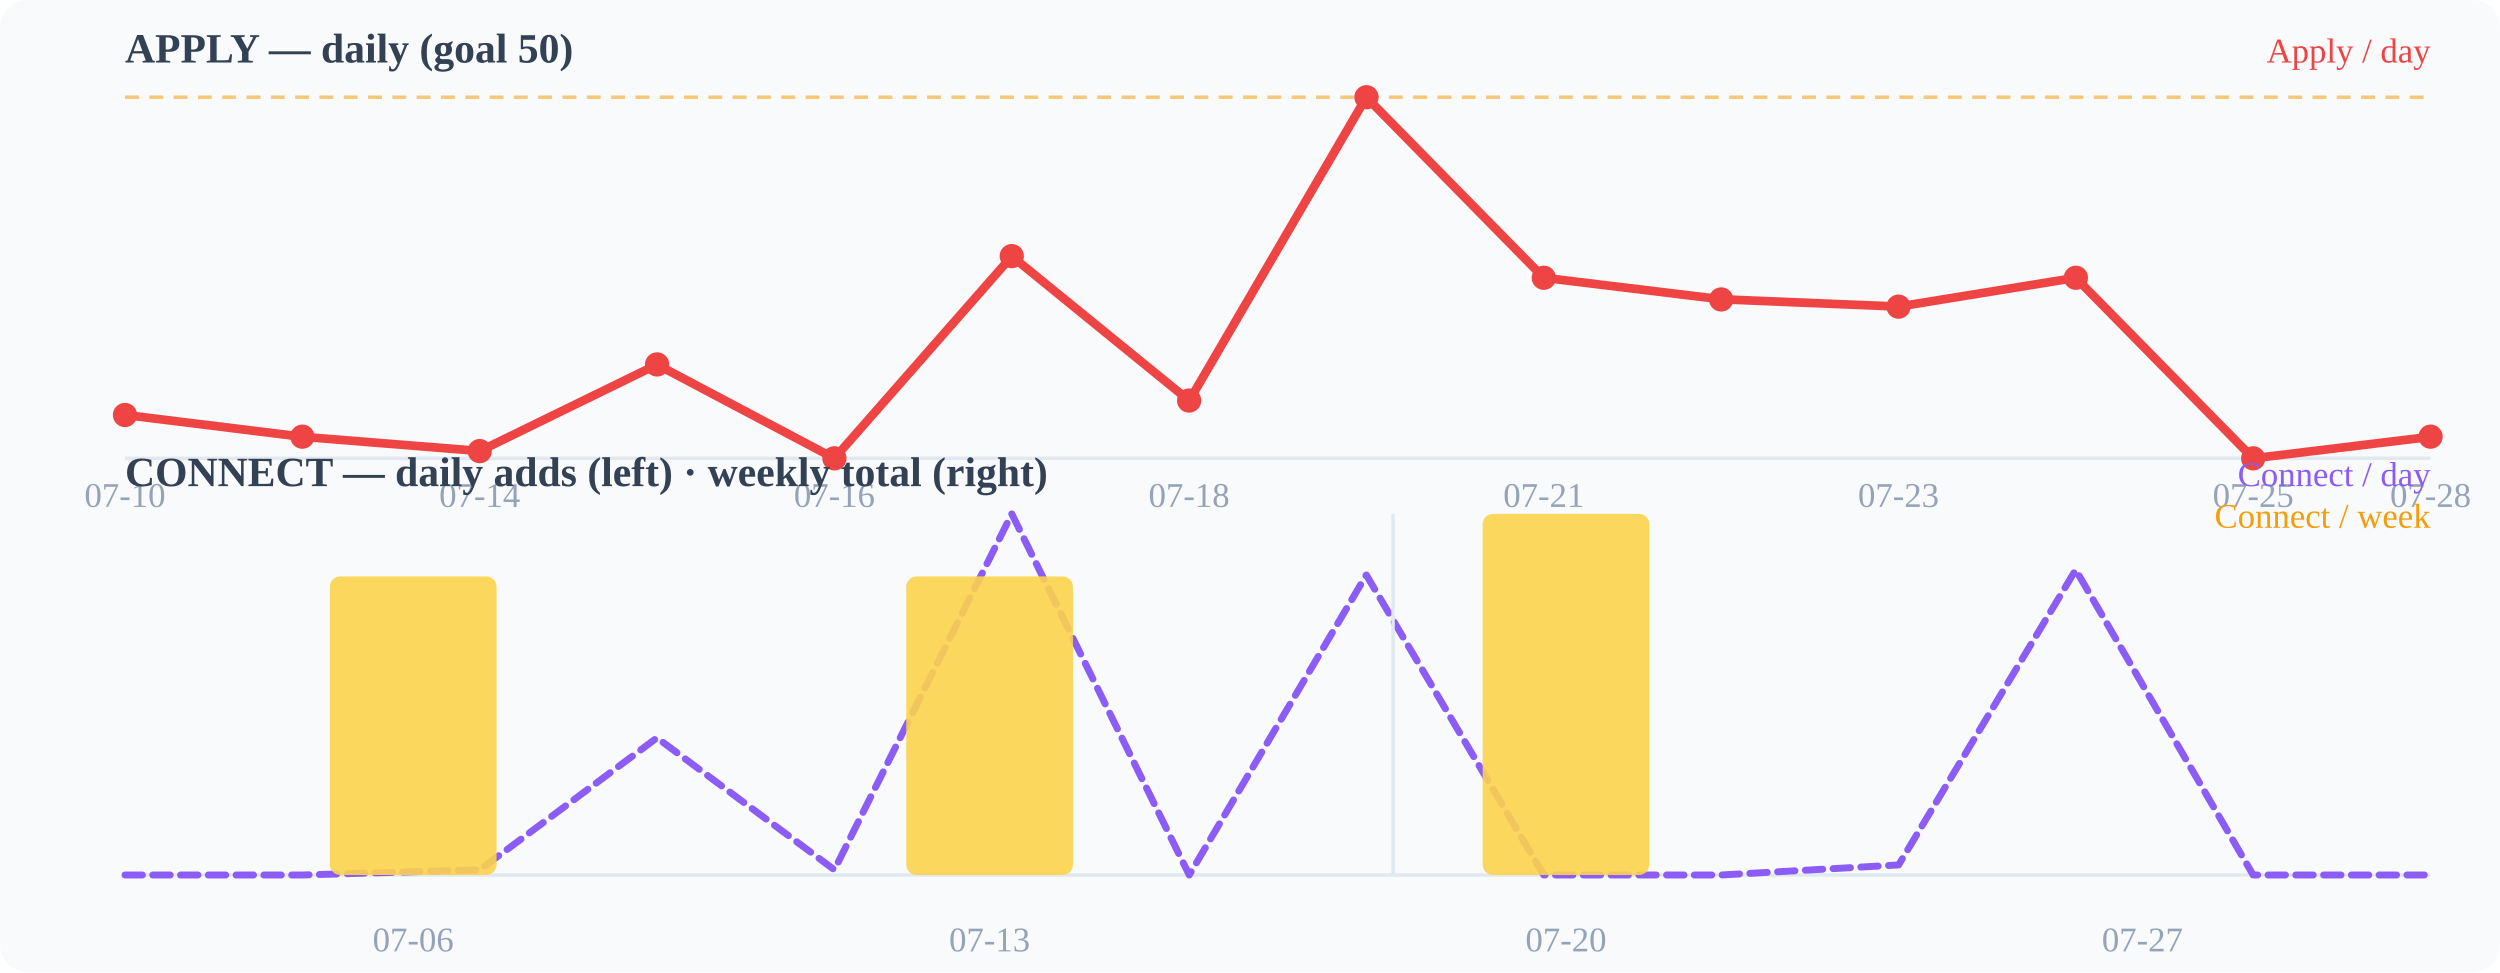
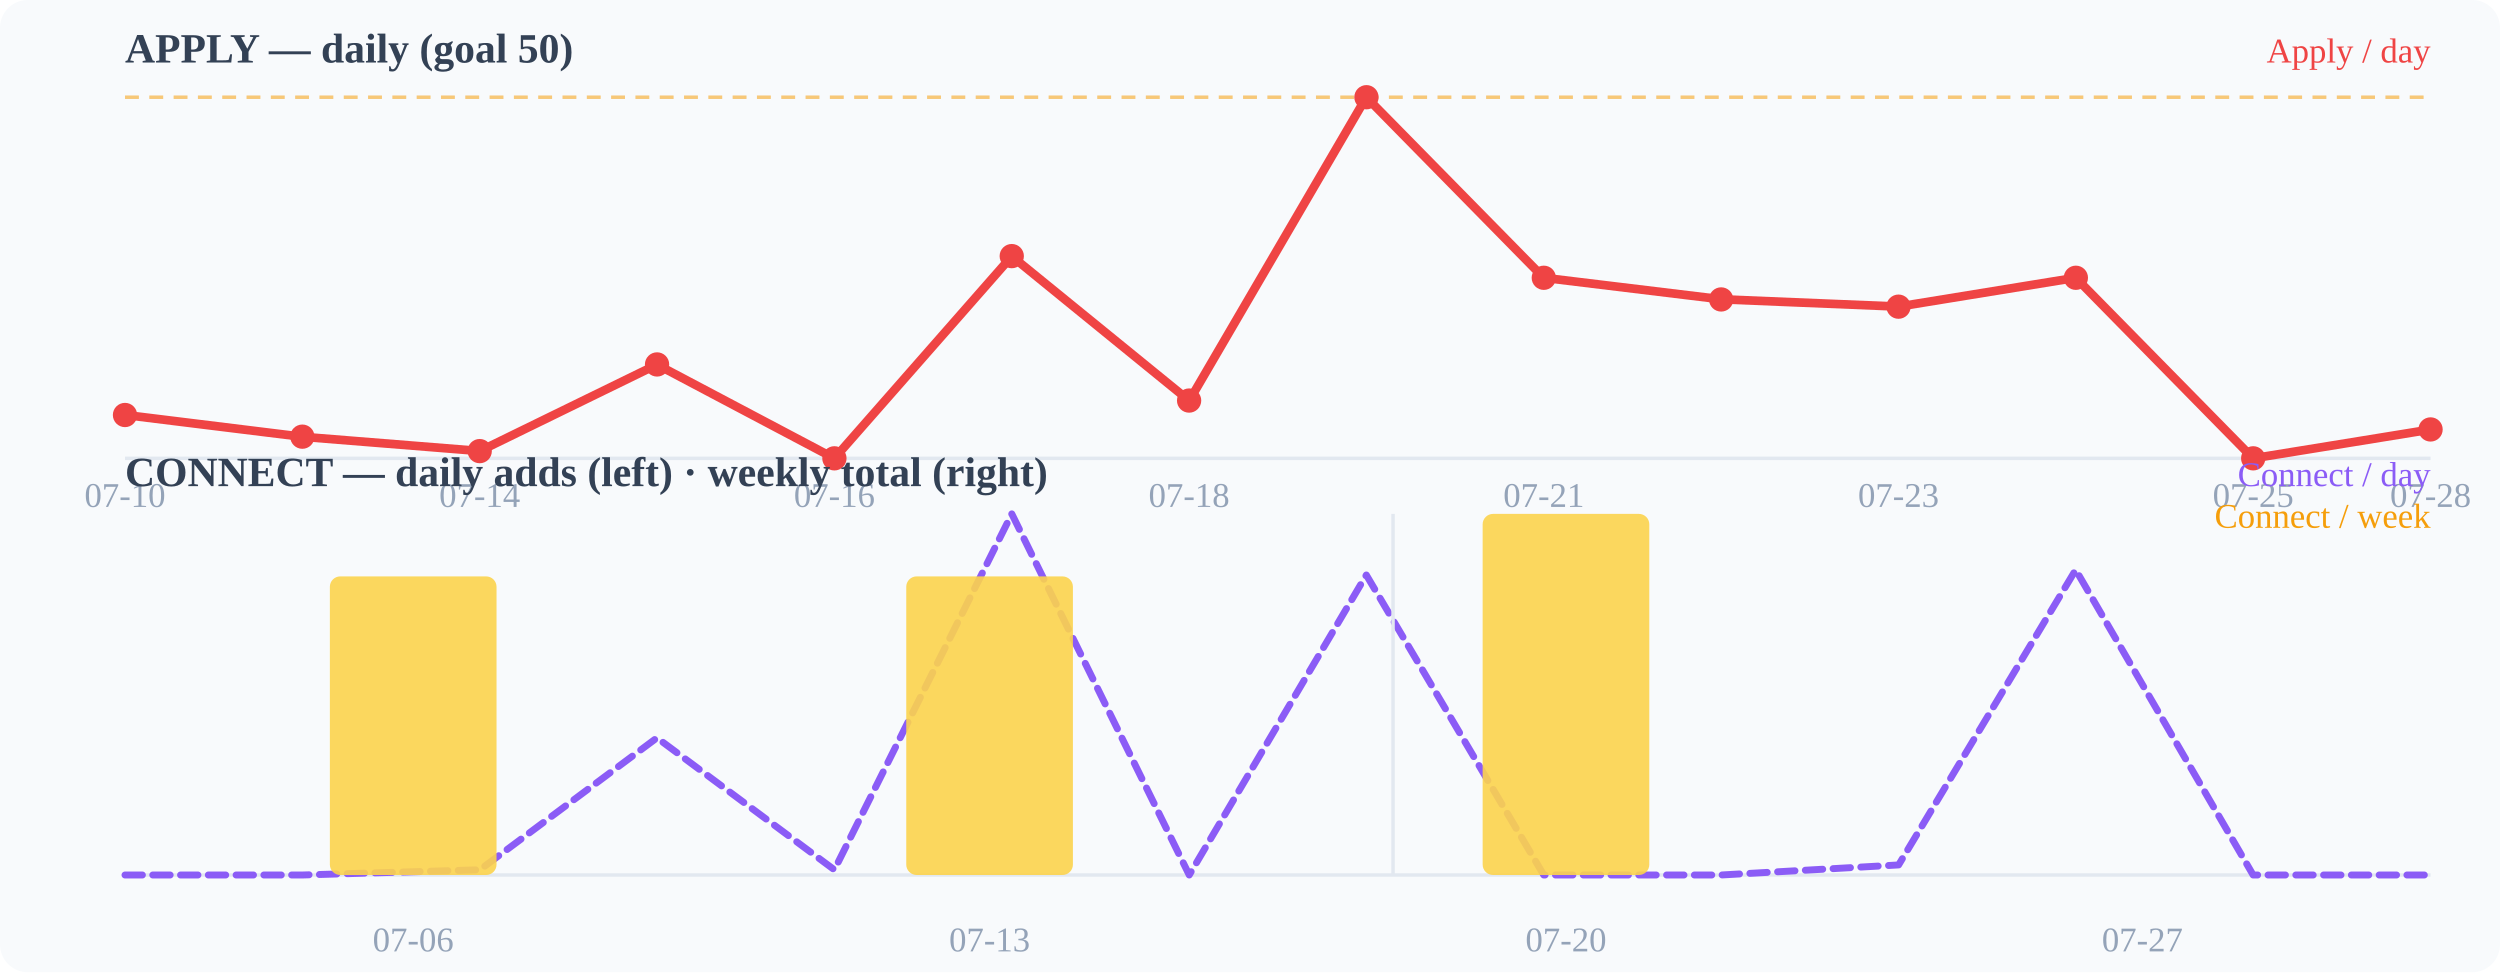
<svg xmlns="http://www.w3.org/2000/svg" width="720" height="280" viewBox="0 0 720 280">
  <rect width="720" height="280" fill="#f8fafc" rx="8" />
  <text x="36" y="18" font-size="12" font-weight="600" fill="#334155">APPLY — daily (goal 50)</text>
  <line x1="36" y1="132" x2="700" y2="132" stroke="#e2e8f0" stroke-width="1" />
  <line x1="36" y1="28.0" x2="700" y2="28.0" stroke="#f59e0b" stroke-width="1" stroke-dasharray="4 3" opacity="0.55" />
-   <polyline points="36.0,119.5 87.1,125.8 138.2,129.9 189.2,105.0 240.3,132.0 291.4,73.8 342.5,115.4 393.5,28.0 444.6,80.0 495.7,86.2 546.8,88.3 597.8,80.0 648.9,132.0 700.0,125.8" fill="none" stroke="#ef4444" stroke-width="2.5" stroke-linecap="round" stroke-linejoin="round" />
+   <polyline points="36.0,119.5 87.1,125.8 138.2,129.9 189.2,105.0 240.3,132.0 291.4,73.8 342.5,115.4 393.5,28.0 444.6,80.0 495.7,86.2 546.8,88.3 597.8,80.0 648.9,132.0 700.0,123.7" fill="none" stroke="#ef4444" stroke-width="2.5" stroke-linecap="round" stroke-linejoin="round" />
  <circle cx="36" cy="119.52" r="3.5" fill="#ef4444" />
  <circle cx="87.077" cy="125.76" r="3.5" fill="#ef4444" />
  <circle cx="138.154" cy="129.92" r="3.5" fill="#ef4444" />
  <circle cx="189.231" cy="104.96" r="3.5" fill="#ef4444" />
  <circle cx="240.308" cy="132" r="3.5" fill="#ef4444" />
  <circle cx="291.385" cy="73.76" r="3.5" fill="#ef4444" />
  <circle cx="342.462" cy="115.36" r="3.5" fill="#ef4444" />
  <circle cx="393.538" cy="28" r="3.5" fill="#ef4444" />
  <circle cx="444.615" cy="80" r="3.5" fill="#ef4444" />
  <circle cx="495.692" cy="86.24" r="3.5" fill="#ef4444" />
  <circle cx="546.769" cy="88.32" r="3.5" fill="#ef4444" />
  <circle cx="597.846" cy="80" r="3.5" fill="#ef4444" />
  <circle cx="648.923" cy="132" r="3.5" fill="#ef4444" />
-   <circle cx="700" cy="125.76" r="3.5" fill="#ef4444" />
+   <circle cx="700" cy="123.68" r="3.5" fill="#ef4444" />
  <text x="36" y="146" font-size="10" fill="#94a3b8" text-anchor="middle">07-10</text>
  <text x="138.154" y="146" font-size="10" fill="#94a3b8" text-anchor="middle">07-14</text>
  <text x="240.308" y="146" font-size="10" fill="#94a3b8" text-anchor="middle">07-16</text>
  <text x="342.462" y="146" font-size="10" fill="#94a3b8" text-anchor="middle">07-18</text>
  <text x="444.615" y="146" font-size="10" fill="#94a3b8" text-anchor="middle">07-21</text>
  <text x="546.769" y="146" font-size="10" fill="#94a3b8" text-anchor="middle">07-23</text>
  <text x="648.923" y="146" font-size="10" fill="#94a3b8" text-anchor="middle">07-25</text>
  <text x="700" y="146" font-size="10" fill="#94a3b8" text-anchor="middle">07-28</text>
  <text x="36" y="140" font-size="12" font-weight="600" fill="#334155">CONNECT — daily adds (left) · weekly total (right)</text>
  <line x1="36" y1="252" x2="700" y2="252" stroke="#e2e8f0" stroke-width="1" />
  <polyline points="36.0,252.0 87.1,252.0 138.2,250.5 189.2,212.5 240.3,250.5 291.4,148.0 342.5,252.0 393.5,165.6 444.6,252.0 495.7,252.0 546.8,249.1 597.8,164.1 648.9,252.0 700.0,252.0" fill="none" stroke="#8b5cf6" stroke-width="2" stroke-linecap="round" stroke-linejoin="round" stroke-dasharray="5 3" />
  <rect x="95.0" y="166.0" width="48" height="86.0" rx="3" fill="#fcd34d" opacity="0.9" />
  <rect x="261.0" y="166.0" width="48" height="86.0" rx="3" fill="#fcd34d" opacity="0.9" />
  <rect x="427.0" y="148.0" width="48" height="104.0" rx="3" fill="#fcd34d" opacity="0.9" />
  <rect x="593.0" y="252.0" width="48" height="0.0" rx="3" fill="#f59e0b" opacity="0.9" />
  <line x1="401.2" y1="148" x2="401.2" y2="252" stroke="#e2e8f0" stroke-width="1" />
  <text x="119" y="274" font-size="10" fill="#94a3b8" text-anchor="middle">07-06</text>
  <text x="285" y="274" font-size="10" fill="#94a3b8" text-anchor="middle">07-13</text>
  <text x="451" y="274" font-size="10" fill="#94a3b8" text-anchor="middle">07-20</text>
  <text x="617" y="274" font-size="10" fill="#94a3b8" text-anchor="middle">07-27</text>
  <text x="700" y="18" font-size="10" fill="#ef4444" text-anchor="end">Apply / day</text>
  <text x="700" y="140" font-size="10" fill="#8b5cf6" text-anchor="end">Connect / day</text>
  <text x="700" y="152" font-size="10" fill="#f59e0b" text-anchor="end">Connect / week</text>
</svg>
